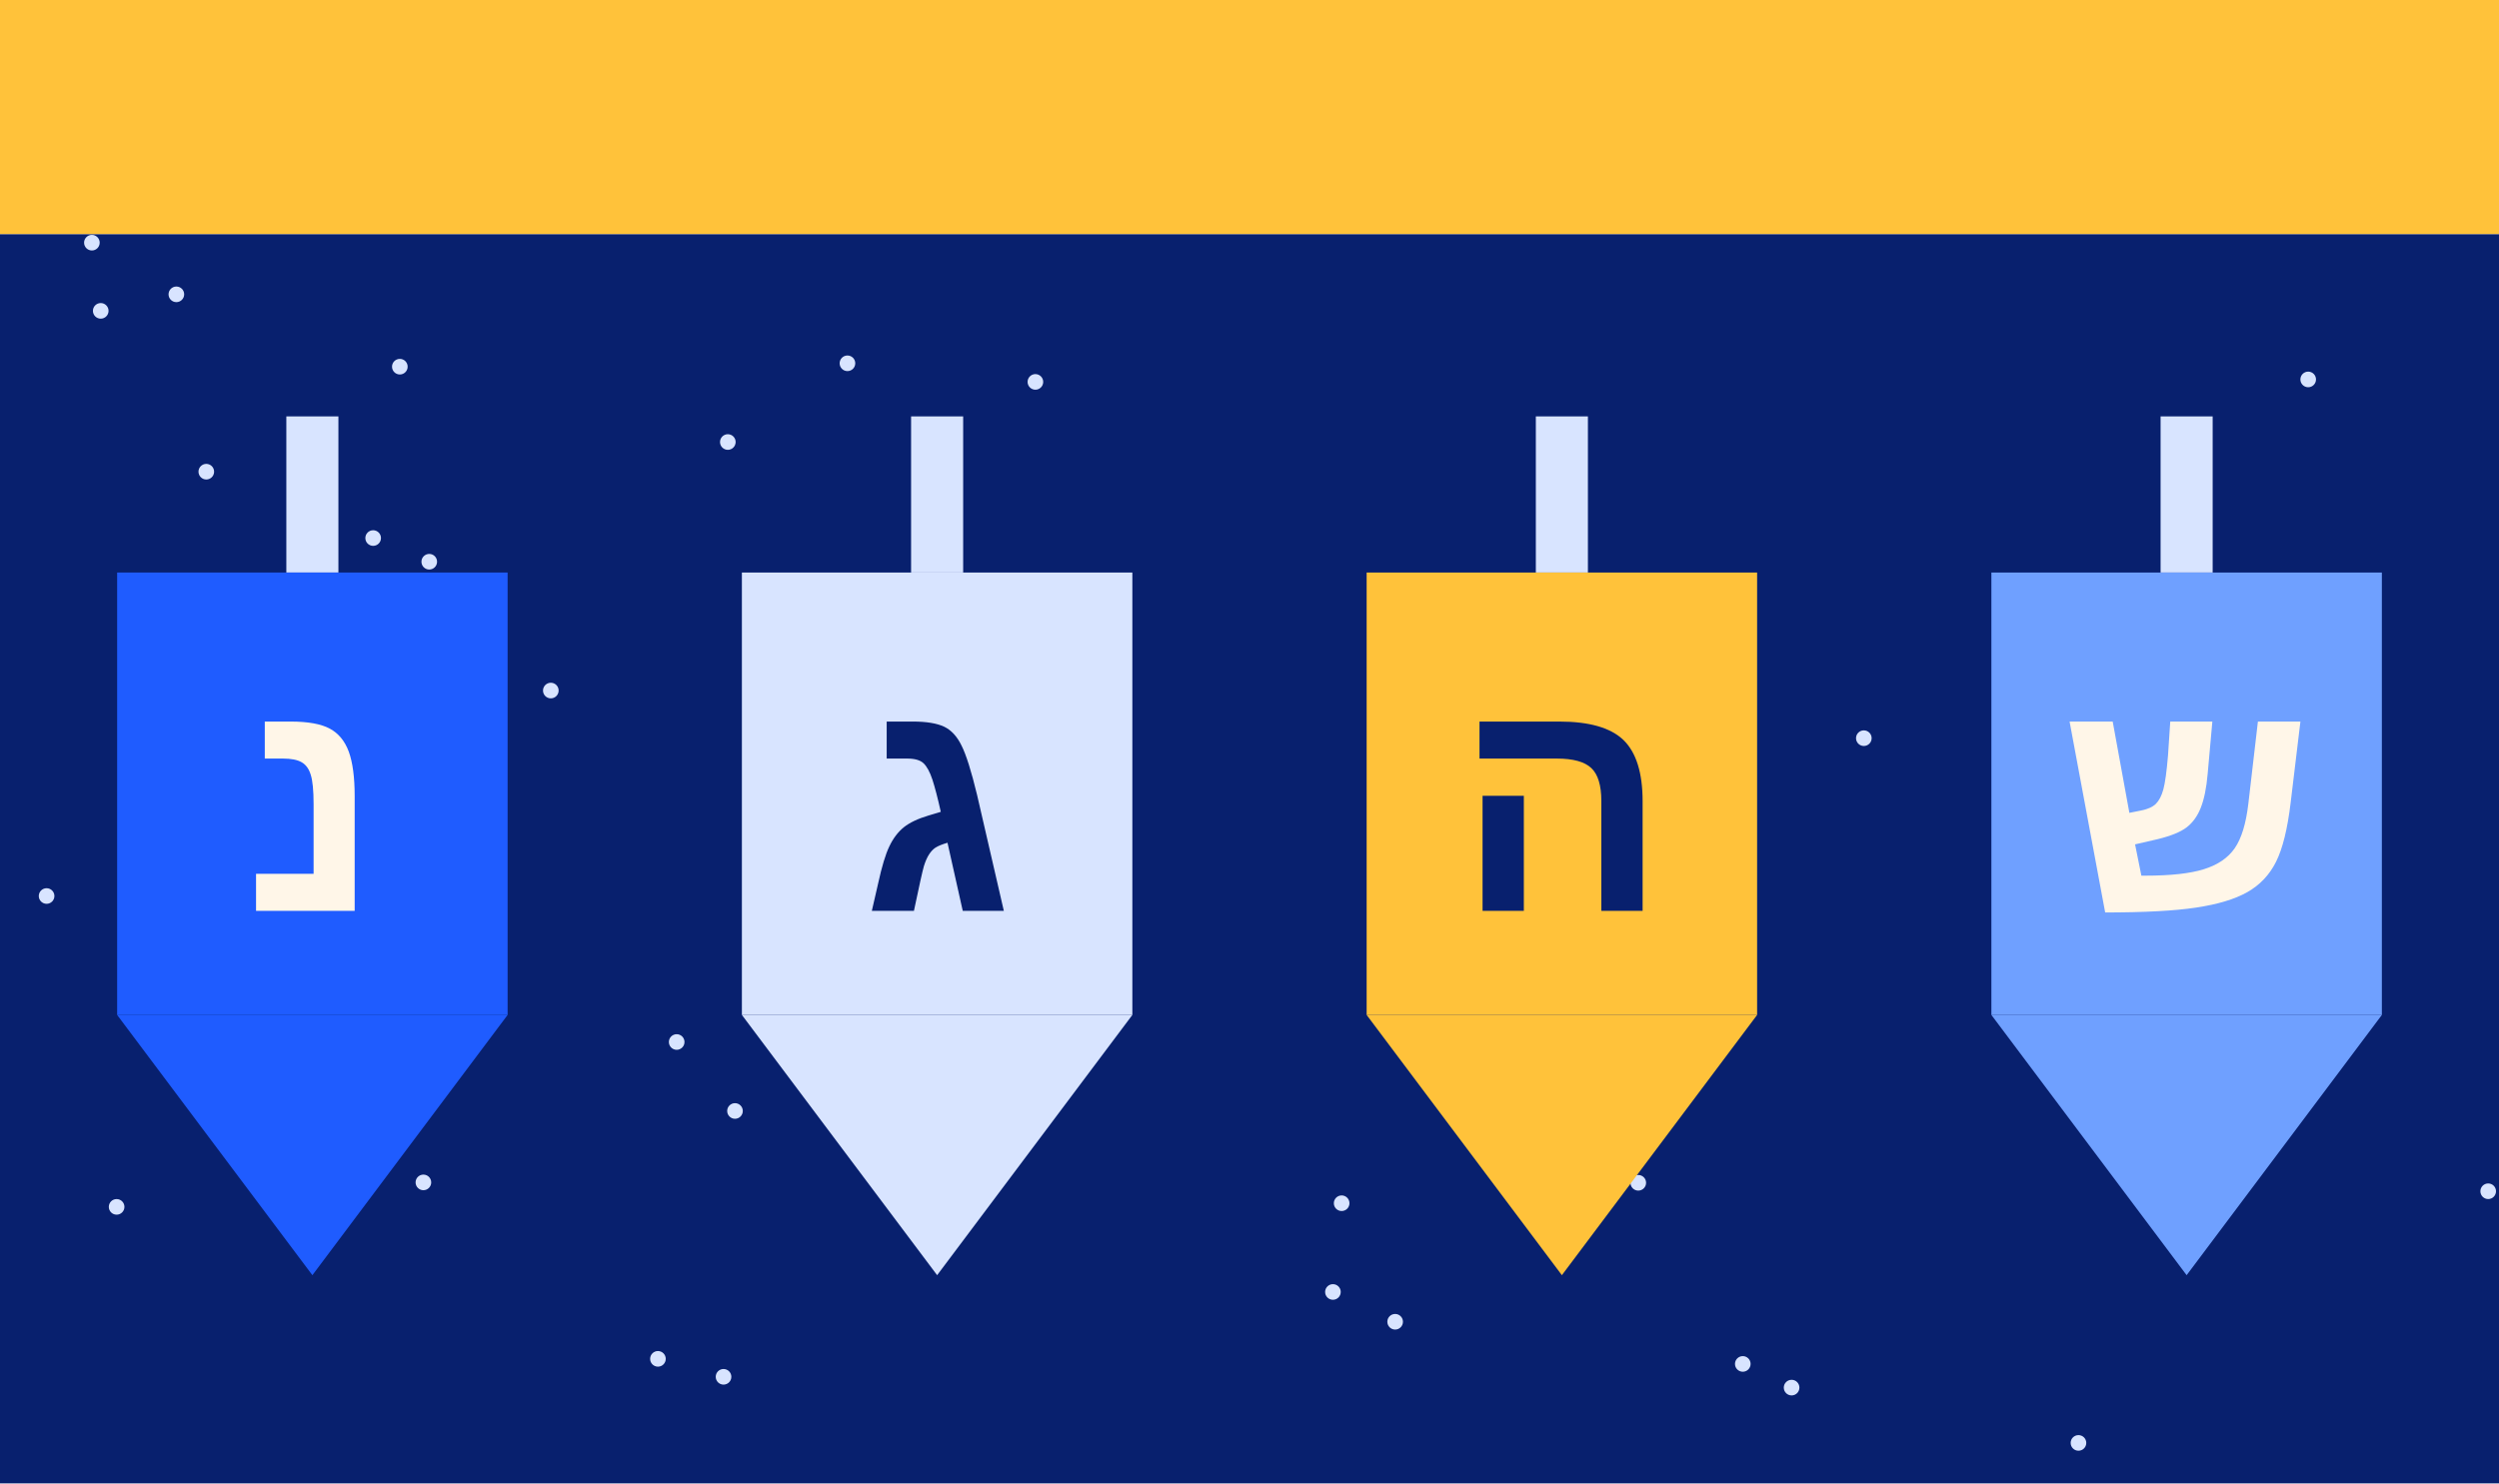
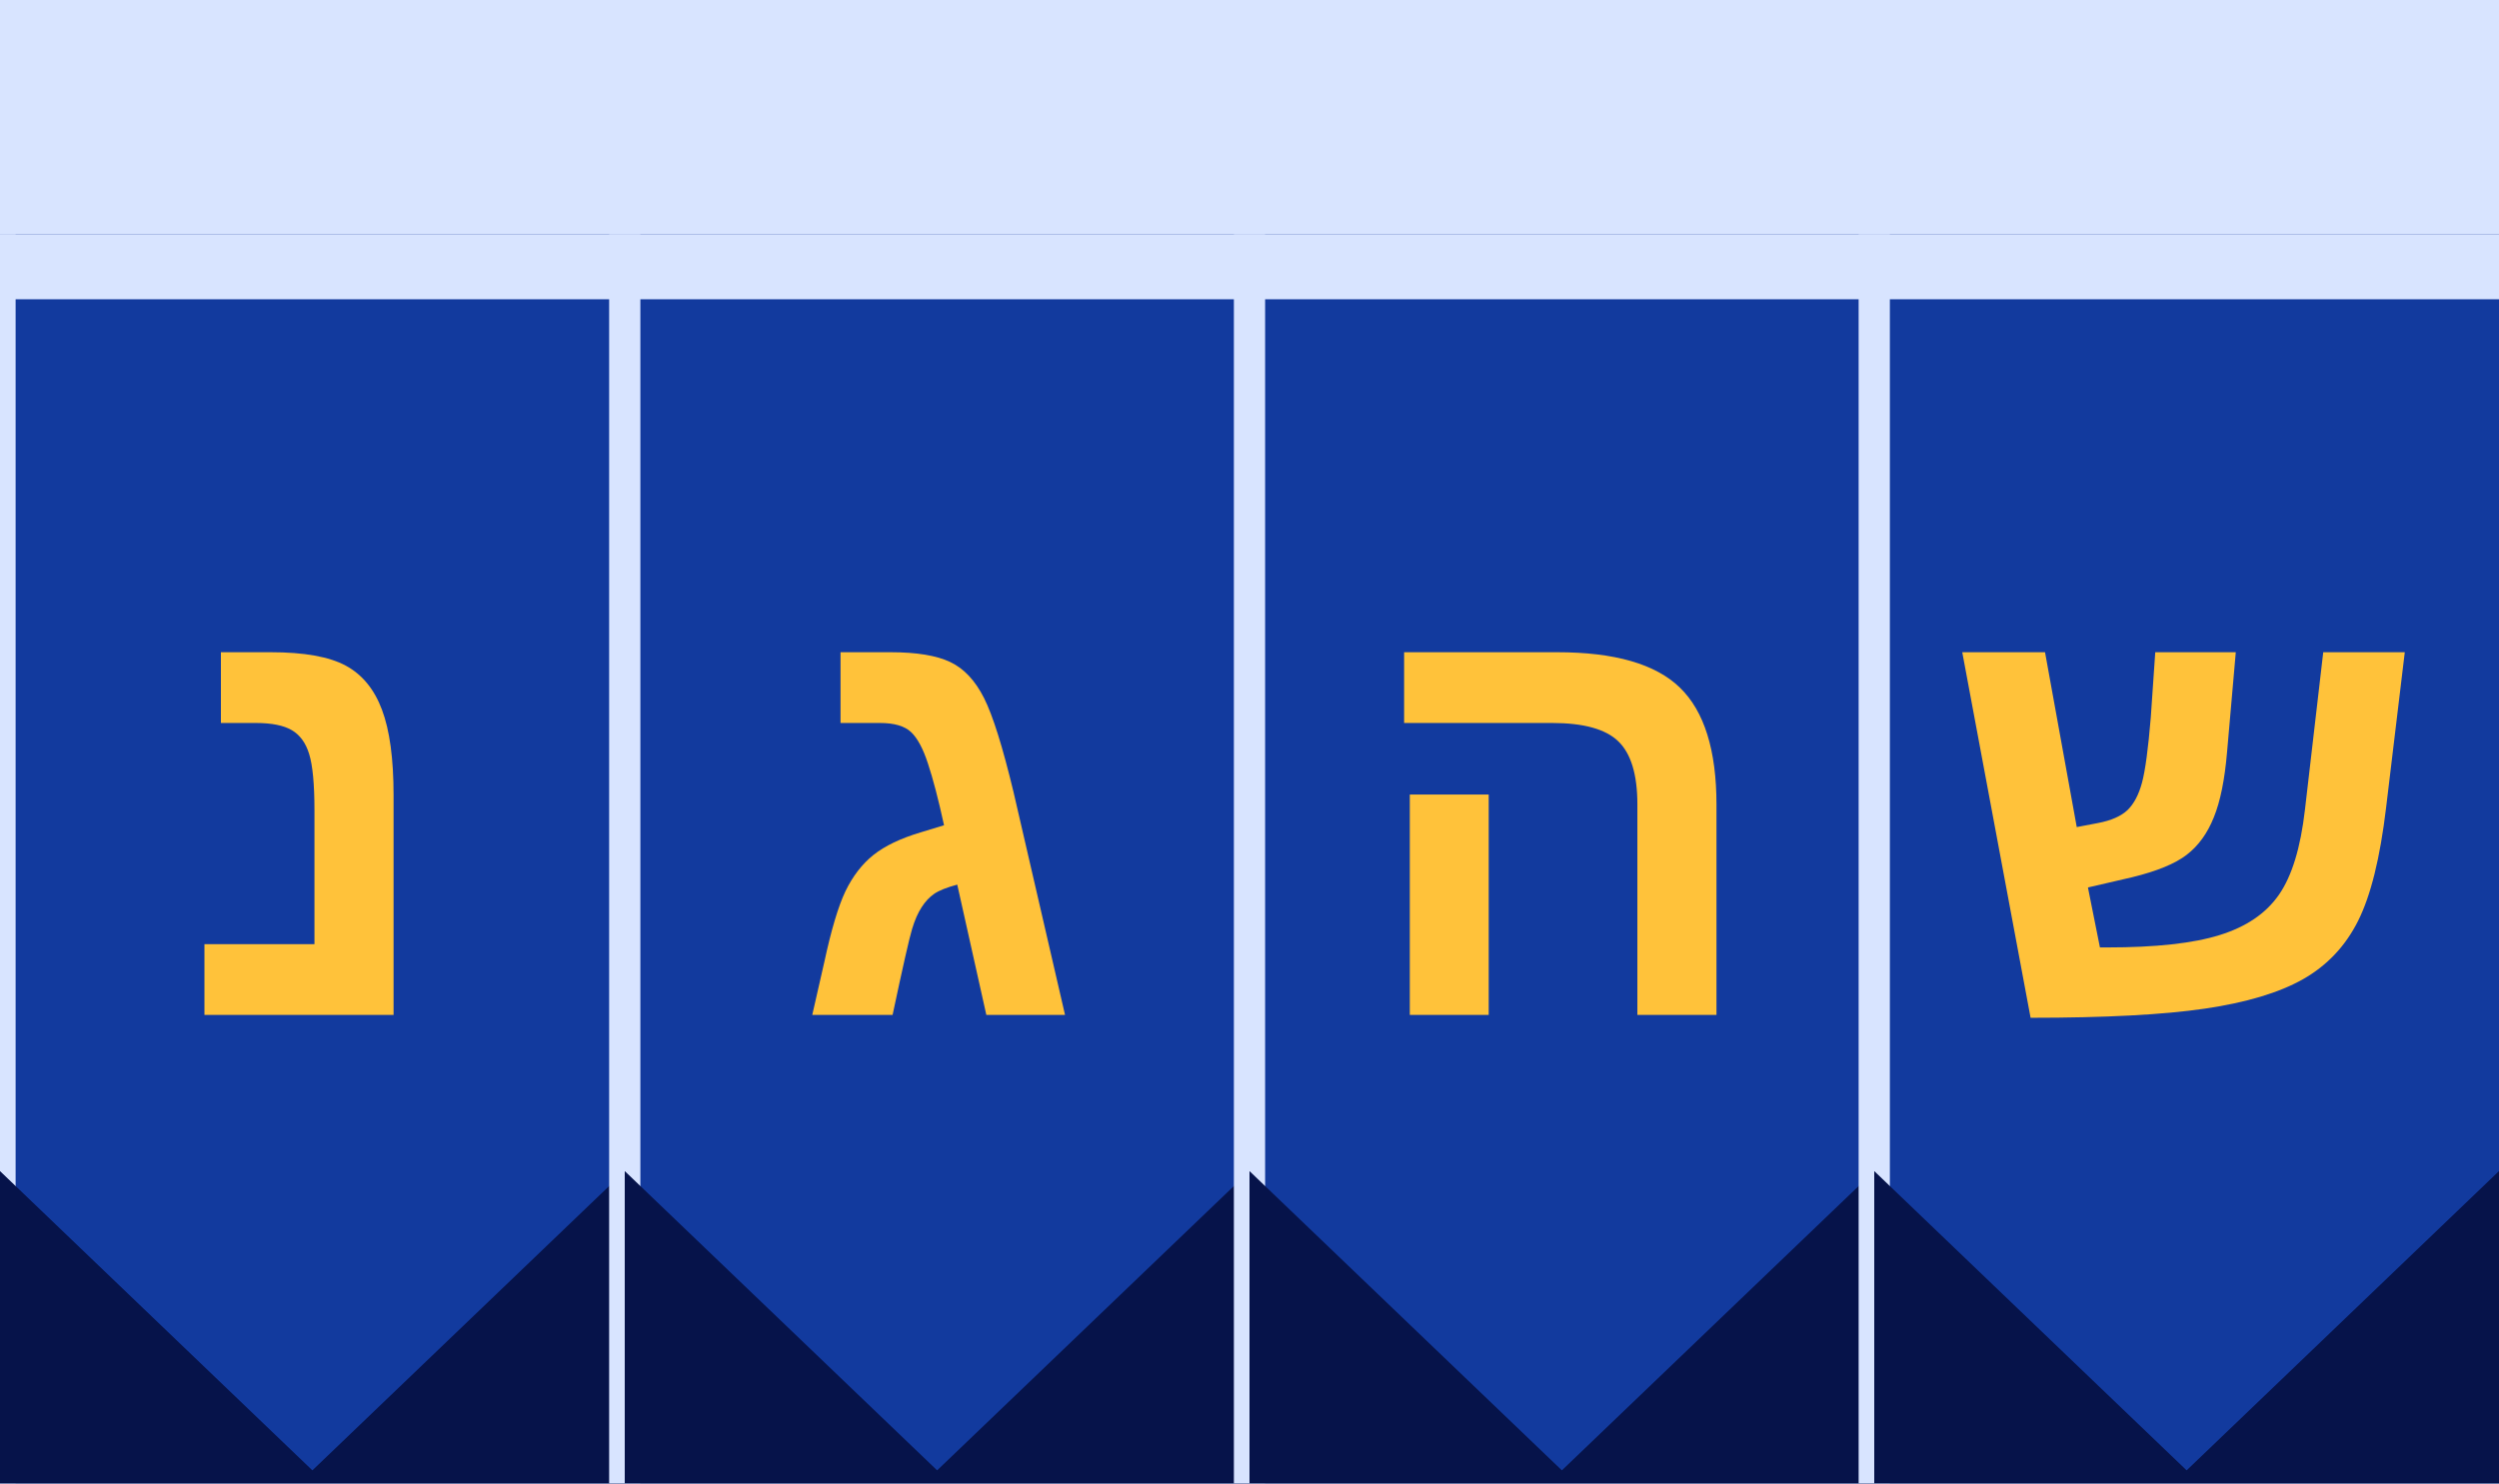
<svg xmlns="http://www.w3.org/2000/svg" width="192" height="114" viewBox="0 0 192 114">
  <defs>
    <clipPath id="pin">
      <rect width="192" height="18" />
    </clipPath>
    <clipPath id="cone">
      <rect y="18" width="192" height="96" />
    </clipPath>
  </defs>
  <g clip-path="url(#pin)">
-     <rect x="-2" y="0" width="196" height="18" fill="#ffc23a" />
+     <rect x="-2" y="0" width="196" height="18" fill="#d8e4ff" />
  </g>
  <g clip-path="url(#cone)">
    <g transform="translate(0,18)">
-       <rect x="-2" y="0" width="196" height="96" fill="#08206e" />
-       <circle cx="108.73" cy="34.57" r="0.6" fill="#d8e4ff" />
-       <circle cx="13.55" cy="4.62" r="0.6" fill="#d8e4ff" />
-       <circle cx="205.55" cy="4.62" r="0.6" fill="#d8e4ff" />
-       <circle cx="7.06" cy="0.65" r="0.6" fill="#d8e4ff" />
-       <circle cx="199.06" cy="0.65" r="0.6" fill="#d8e4ff" />
-       <circle cx="17.51" cy="34" r="0.6" fill="#d8e4ff" />
-       <circle cx="107.19" cy="83.58" r="0.6" fill="#d8e4ff" />
-       <circle cx="125.87" cy="72.9" r="0.6" fill="#d8e4ff" />
-       <circle cx="55.92" cy="15.97" r="0.6" fill="#d8e4ff" />
-       <circle cx="107.66" cy="35.06" r="0.6" fill="#d8e4ff" />
-       <circle cx="110.84" cy="59.09" r="0.6" fill="#d8e4ff" />
-       <circle cx="23.55" cy="62.06" r="0.6" fill="#d8e4ff" />
-       <circle cx="83.41" cy="62.96" r="0.6" fill="#d8e4ff" />
-       <circle cx="65.11" cy="9.92" r="0.6" fill="#d8e4ff" />
-       <circle cx="143.2" cy="38.73" r="0.6" fill="#d8e4ff" />
-       <circle cx="17.19" cy="30.22" r="0.6" fill="#d8e4ff" />
-       <circle cx="7.74" cy="5.89" r="0.6" fill="#d8e4ff" />
-       <circle cx="199.74" cy="5.89" r="0.6" fill="#d8e4ff" />
-       <circle cx="55.59" cy="87.81" r="0.6" fill="#d8e4ff" />
-       <circle cx="70.12" cy="69.59" r="0.6" fill="#d8e4ff" />
-       <circle cx="42.32" cy="35.07" r="0.6" fill="#d8e4ff" />
-       <circle cx="56.47" cy="67.38" r="0.6" fill="#d8e4ff" />
-       <circle cx="3.58" cy="50.86" r="0.6" fill="#d8e4ff" />
-       <circle cx="195.58" cy="50.86" r="0.6" fill="#d8e4ff" />
-       <circle cx="15.85" cy="18.25" r="0.6" fill="#d8e4ff" />
-       <circle cx="79.55" cy="11.35" r="0.6" fill="#d8e4ff" />
-       <circle cx="32.98" cy="25.17" r="0.6" fill="#d8e4ff" />
-       <circle cx="177.34" cy="11.16" r="0.6" fill="#d8e4ff" />
-       <circle cx="32.53" cy="72.87" r="0.6" fill="#d8e4ff" />
-       <circle cx="30.72" cy="10.18" r="0.6" fill="#d8e4ff" />
-       <circle cx="50.55" cy="86.43" r="0.6" fill="#d8e4ff" />
-       <circle cx="191.17" cy="73.55" r="0.6" fill="#d8e4ff" />
-       <circle cx="-0.83" cy="73.55" r="0.6" fill="#d8e4ff" />
-       <circle cx="24.79" cy="36.18" r="0.6" fill="#d8e4ff" />
-       <circle cx="8.96" cy="74.75" r="0.6" fill="#d8e4ff" />
-       <circle cx="200.96" cy="74.75" r="0.6" fill="#d8e4ff" />
-       <circle cx="28.67" cy="23.35" r="0.6" fill="#d8e4ff" />
-       <circle cx="26.66" cy="66.82" r="0.6" fill="#d8e4ff" />
-       <circle cx="159.69" cy="92.89" r="0.6" fill="#d8e4ff" />
-       <circle cx="70.99" cy="38.79" r="0.6" fill="#d8e4ff" />
-       <circle cx="133.9" cy="86.82" r="0.6" fill="#d8e4ff" />
-       <circle cx="123.39" cy="67.36" r="0.6" fill="#d8e4ff" />
-       <circle cx="137.65" cy="88.64" r="0.6" fill="#d8e4ff" />
-       <circle cx="103.08" cy="74.47" r="0.6" fill="#d8e4ff" />
-       <circle cx="102.41" cy="81.29" r="0.6" fill="#d8e4ff" />
-       <circle cx="51.99" cy="62.08" r="0.6" fill="#d8e4ff" />
-       <rect x="22" y="14" width="4" height="12" fill="#d8e4ff" />
-       <rect x="9" y="26" width="30" height="34" fill="#1f5cff" />
-       <polygon points="9,60 39,60 24,80" fill="#1f5cff" />
-       <text x="24" y="52" text-anchor="middle" font-family="Arial Hebrew, David, Arial, sans-serif" font-weight="700" font-size="24" fill="#fff6e8">נ</text>
-       <rect x="70" y="14" width="4" height="12" fill="#d8e4ff" />
-       <rect x="57" y="26" width="30" height="34" fill="#d8e4ff" />
-       <polygon points="57,60 87,60 72,80" fill="#d8e4ff" />
-       <text x="72" y="52" text-anchor="middle" font-family="Arial Hebrew, David, Arial, sans-serif" font-weight="700" font-size="24" fill="#08206e">ג</text>
-       <rect x="118" y="14" width="4" height="12" fill="#d8e4ff" />
-       <rect x="105" y="26" width="30" height="34" fill="#ffc23a" />
-       <polygon points="105,60 135,60 120,80" fill="#ffc23a" />
-       <text x="120" y="52" text-anchor="middle" font-family="Arial Hebrew, David, Arial, sans-serif" font-weight="700" font-size="24" fill="#08206e">ה</text>
-       <rect x="166" y="14" width="4" height="12" fill="#d8e4ff" />
-       <rect x="153" y="26" width="30" height="34" fill="#6fa0ff" />
-       <polygon points="153,60 183,60 168,80" fill="#6fa0ff" />
-       <text x="168" y="52" text-anchor="middle" font-family="Arial Hebrew, David, Arial, sans-serif" font-weight="700" font-size="24" fill="#fff6e8">ש</text>
+       <rect x="-2" y="0" width="196" height="96" fill="#123a9e" />
+       <rect x="-2" y="0" width="196" height="5" fill="#d8e4ff" />
+       <rect x="-1.2" y="0" width="2.4" height="96" fill="#d8e4ff" />
+       <text x="24" y="60" text-anchor="middle" font-family="Arial Hebrew, David, Arial, sans-serif" font-weight="700" font-size="46" fill="#ffc23a">נ</text>
+       <polygon points="0,72 24,95 48,72 48,97 0,97" fill="#06134a" />
+       <rect x="46.8" y="0" width="2.4" height="96" fill="#d8e4ff" />
+       <text x="72" y="60" text-anchor="middle" font-family="Arial Hebrew, David, Arial, sans-serif" font-weight="700" font-size="46" fill="#ffc23a">ג</text>
+       <polygon points="48,72 72,95 96,72 96,97 48,97" fill="#06134a" />
+       <rect x="94.8" y="0" width="2.4" height="96" fill="#d8e4ff" />
+       <text x="120" y="60" text-anchor="middle" font-family="Arial Hebrew, David, Arial, sans-serif" font-weight="700" font-size="46" fill="#ffc23a">ה</text>
+       <polygon points="96,72 120,95 144,72 144,97 96,97" fill="#06134a" />
+       <rect x="142.8" y="0" width="2.4" height="96" fill="#d8e4ff" />
+       <text x="168" y="60" text-anchor="middle" font-family="Arial Hebrew, David, Arial, sans-serif" font-weight="700" font-size="46" fill="#ffc23a">ש</text>
+       <polygon points="144,72 168,95 192,72 192,97 144,97" fill="#06134a" />
    </g>
  </g>
</svg>
